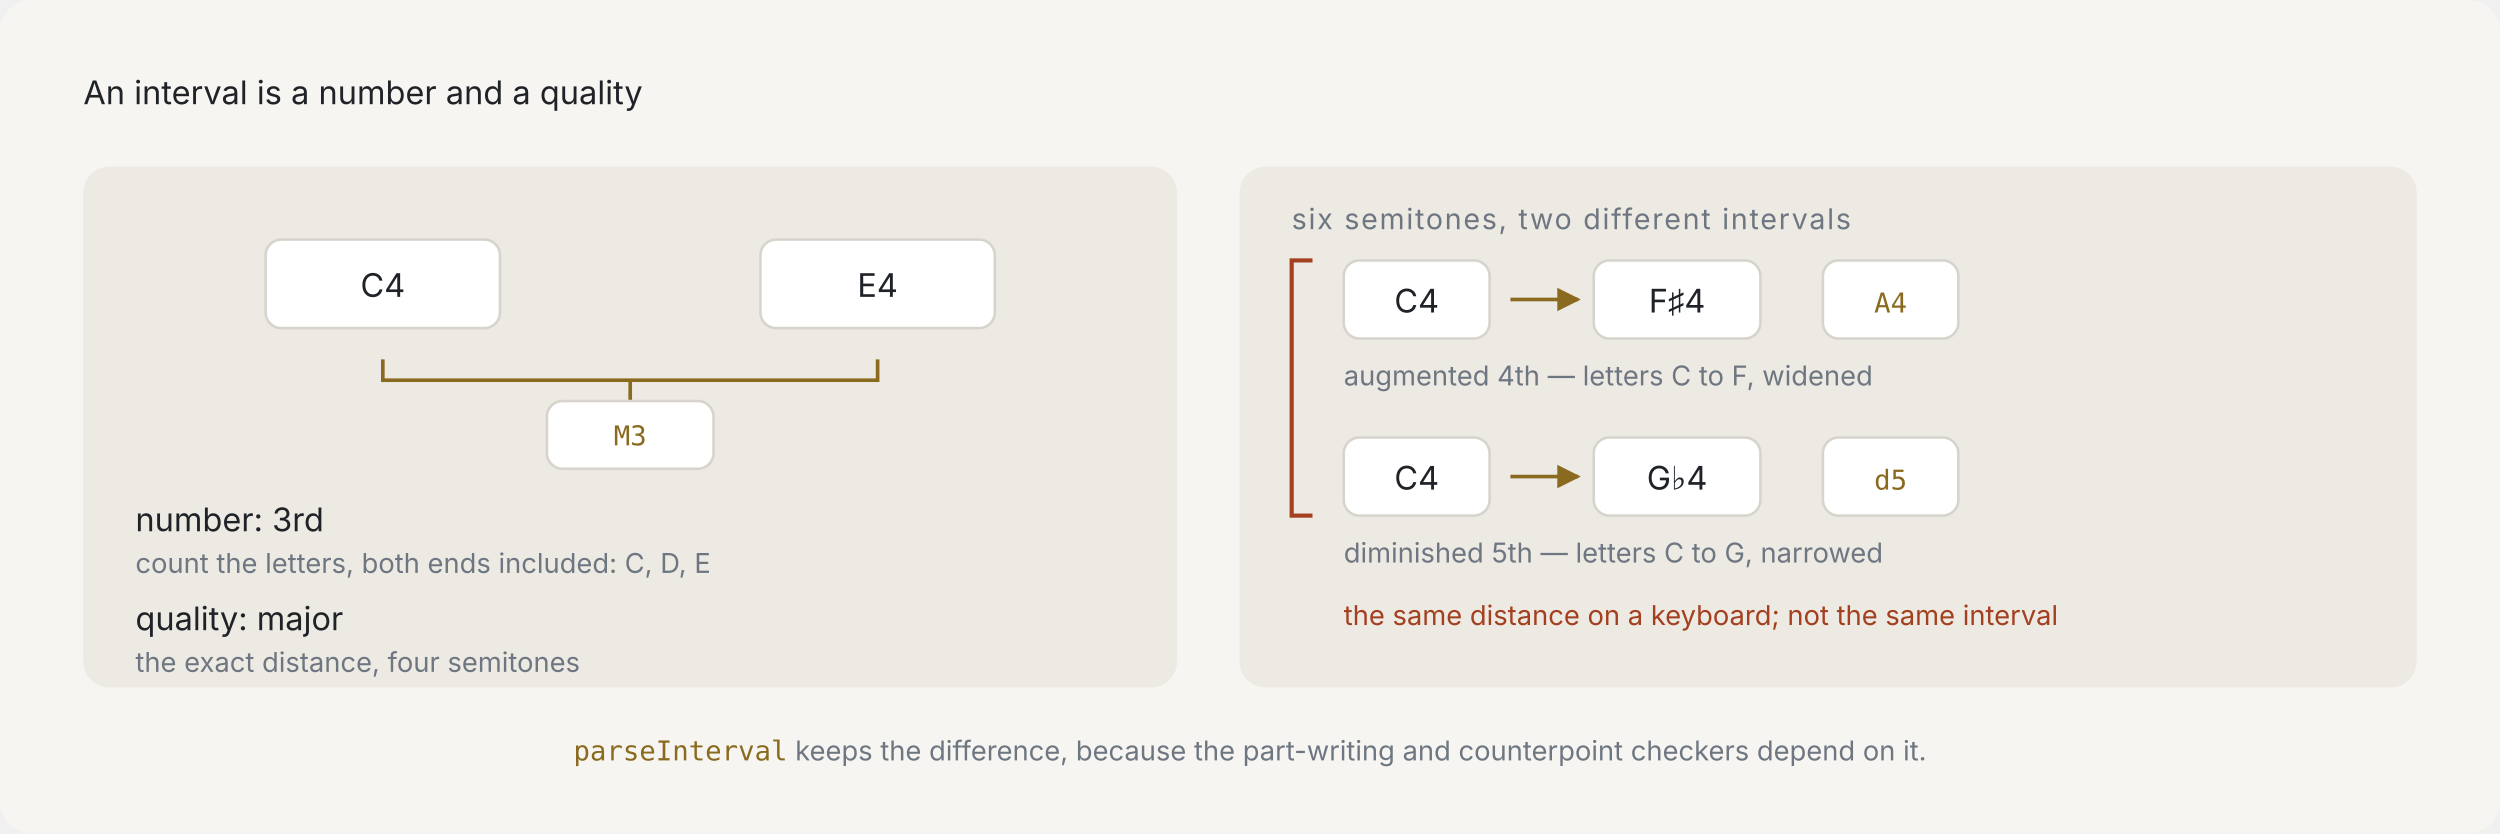
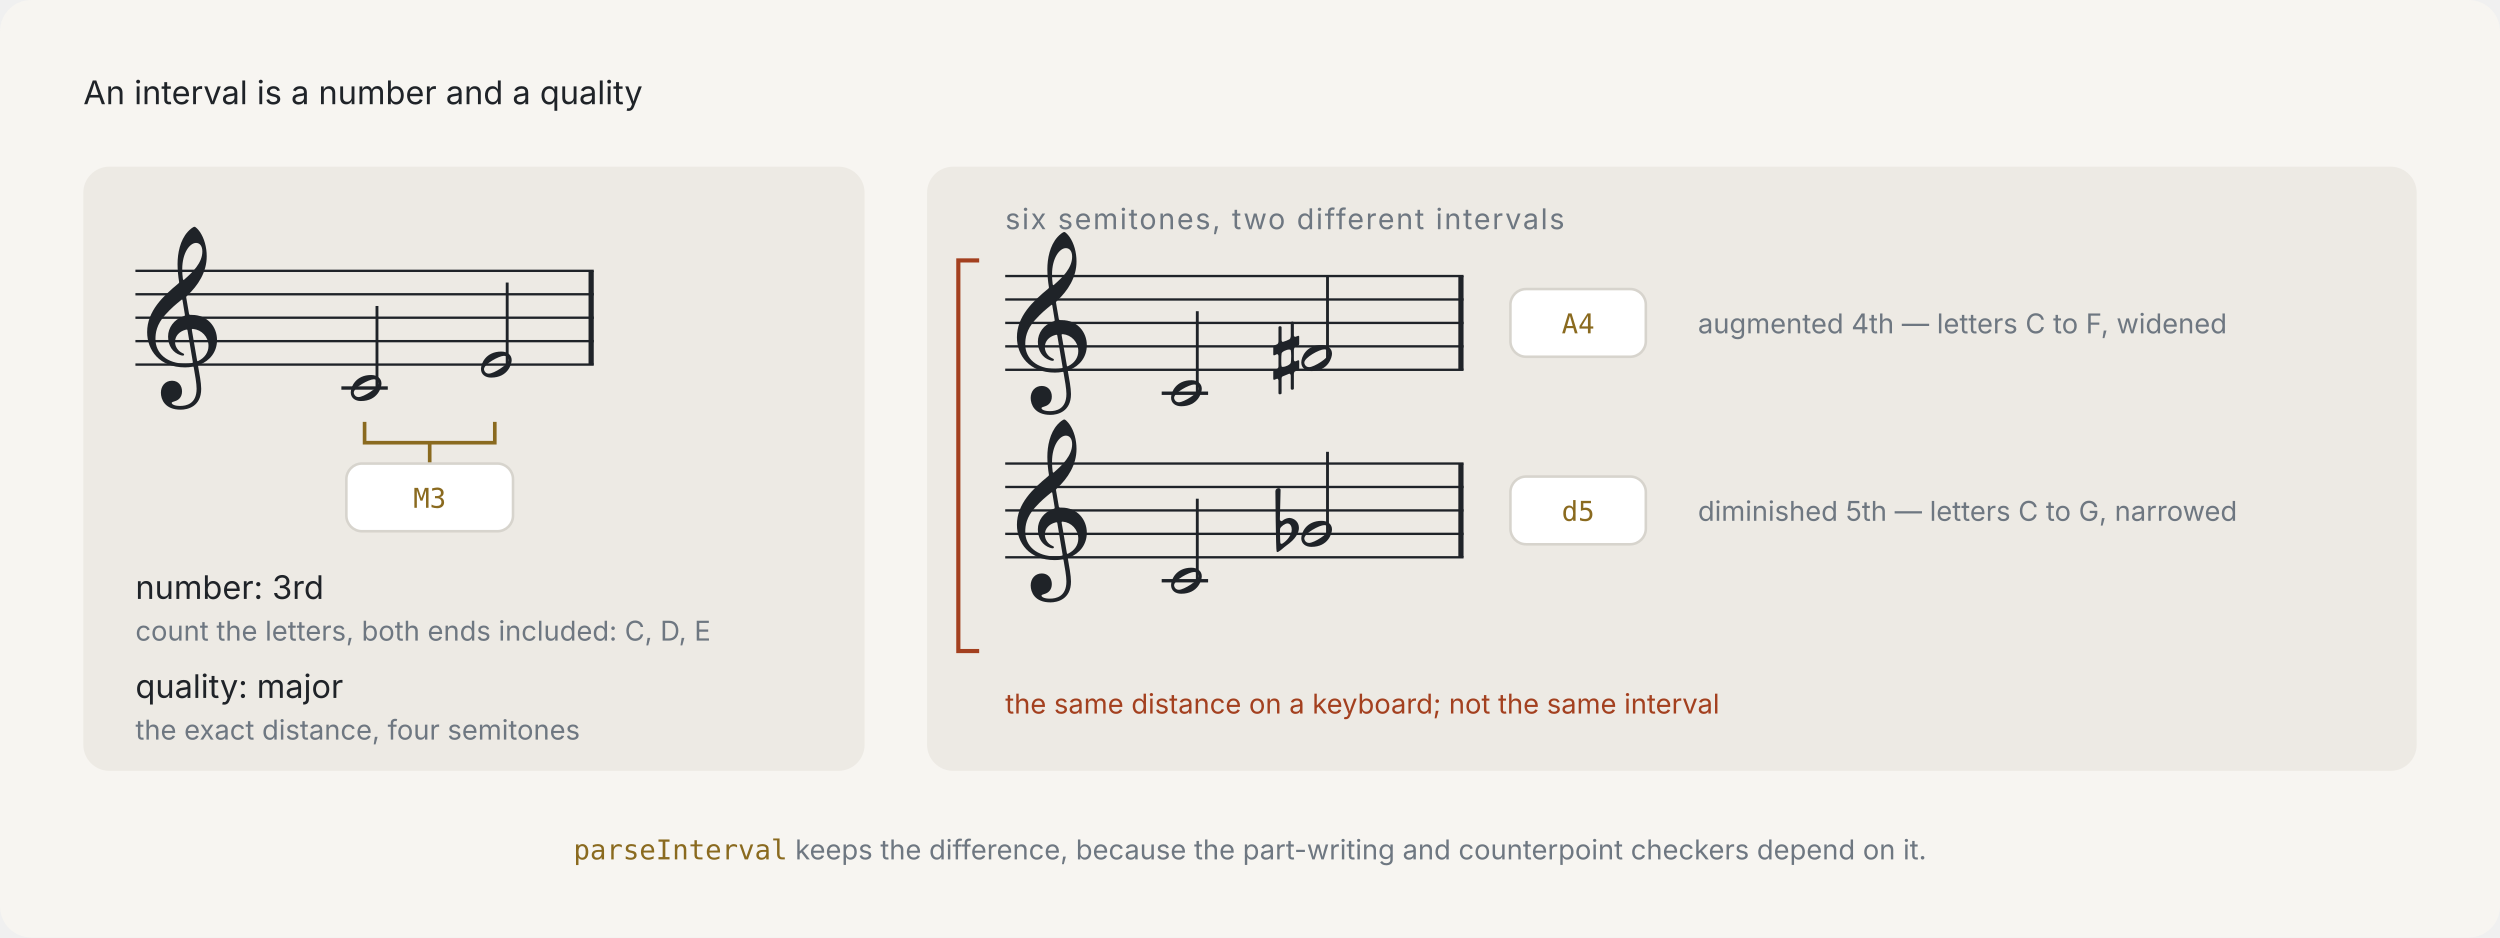
- <svg xmlns="http://www.w3.org/2000/svg" viewBox="0 0 960 320" width="960" height="320" role="img" aria-labelledby="ttl dsc">
+ <svg xmlns="http://www.w3.org/2000/svg" viewBox="0 0 960 360" width="960" height="360" role="img" aria-labelledby="ttl dsc">
  <style>
    .bg    { fill:#f7f5f1 }
    .grp   { fill:#edeae4 }
    .chip  { fill:#ffffff; stroke:#d7d4cd }
    .card  { fill:#ffffff; stroke:#8a6a1f }
    .alt   { fill:#ffffff; stroke:#3f6b8a }
-     .seam  { fill:none; stroke:#b8b4ac; stroke-dasharray:6 5 }
    .rule  { fill:none; stroke:#b8b4ac; stroke-width:1 }
    .ln    { fill:none; stroke:#8a6a1f; stroke-width:1.4 }
    .ln2   { fill:none; stroke:#3f6b8a; stroke-width:1.4 }
    .ah    { fill:#8a6a1f }
    .ah2   { fill:#3f6b8a }
-     .fill1 { fill:#8a6a1f; opacity:.16 }
-     .fill2 { fill:#3f6b8a; opacity:.16 }
    .warn  { fill:none; stroke:#a3401f; stroke-width:1.6 }
    .warnt { fill:#a3401f }
+     .staff { fill:none; stroke:#1f2328; stroke-width:.9 }
+     .bar   { fill:none; stroke:#1f2328; stroke-width:1.2 }
+     .ledger{ fill:none; stroke:#1f2328; stroke-width:1.3 }
+     .stem  { fill:none; stroke:#1f2328; stroke-width:1.1 }
+     .glyph { fill:#1f2328 }
+     .mark  { fill:#a3401f; stroke:none }
+     .markl { fill:none; stroke:#a3401f; stroke-width:1.1 }
    text   { font-family:Inter,"Helvetica Neue","Hiragino Sans","Noto Sans JP",Arial,sans-serif; fill:#1f2328 }
    .h     { font-size:12.5px }
    .lbl   { font-size:11px; fill:#6e7781; letter-spacing:.06em }
    .s     { font-size:10.5px; fill:#6e7781 }
+     .sym   { font-size:12.5px; fill:#8a6a1f }
+     .rn    { font-size:13px }
    .mono  { font-family:ui-monospace,SFMono-Regular,Menlo,Consolas,monospace; font-size:10.5px; fill:#8a6a1f }
    @media (prefers-color-scheme: dark) {
      .bg{fill:#0d1117} .grp{fill:#12171d}
      .chip{fill:#161b22;stroke:#30363d} .card{fill:#161b22;stroke:#d9b45c} .alt{fill:#161b22;stroke:#7fb3d5}
-       .seam{stroke:#484f58} .rule{stroke:#484f58}
+       .rule{stroke:#484f58}
      .ln{stroke:#d9b45c} .ln2{stroke:#7fb3d5} .ah{fill:#d9b45c} .ah2{fill:#7fb3d5}
-       .fill1{fill:#d9b45c} .fill2{fill:#7fb3d5}
-       .warn{stroke:#e08a68} .warnt{fill:#e08a68} .mono{fill:#d9b45c}
-       text{fill:#e6edf3} .lbl{fill:#8b949e} .s{fill:#8b949e}
+       .warn{stroke:#e08a68} .warnt{fill:#e08a68} .mark{fill:#e08a68} .markl{stroke:#e08a68}
+       .staff{stroke:#e6edf3} .bar{stroke:#e6edf3} .ledger{stroke:#e6edf3}
+       .stem{stroke:#e6edf3} .glyph{fill:#e6edf3}
+       text{fill:#e6edf3} .lbl{fill:#8b949e} .s{fill:#8b949e} .sym{fill:#d9b45c} .mono{fill:#d9b45c}
    }
  </style>
  <defs>
+     <path id="gClef" d="M361 262C364 243 364 244 346 238C258 208 201 129 201 44C201 -46 248 -110 316 -133C324 -136 336 -139 343 -139C351 -139 355 -134 355 -128C355 -121 347 -118 340 -115C298 -97 268 -54 268 -8C268 49 307 92 368 109C384 113 386 112 388 101L438 -197C440 -208 439 -208 424 -211C408 -214 388 -216 368 -216C193 -216 80 -119 80 20C80 79 90 158 173 252C233 319 279 356 326 394C336 402 338 401 340 390ZM470 943C503 943 530 916 530 861C530 750 435 660 356 591C349 585 345 586 343 599C339 625 337 659 337 691C337 847 409 943 470 943ZM430 103C428 115 429 118 441 117C522 110 589 42 589 -46C589 -109 551 -160 495 -188C483 -194 481 -194 479 -182ZM376 415C374 427 376 428 382 434C490 535 572 662 572 815C572 902 548 988 507 1048C492 1070 466 1098 455 1098C441 1098 410 1072 390 1050C316 968 292 843 292 739C292 681 299 616 306 575C308 563 309 561 297 551C153 432 0 289 0 87C0 -87 119 -252 364 -252C387 -252 413 -250 433 -246C444 -244 446 -243 448 -255C460 -322 475 -409 475 -456C475 -604 375 -622 316 -622C262 -622 236 -606 236 -593C236 -586 245 -583 268 -576C299 -567 335 -540 335 -482C335 -427 300 -380 239 -380C172 -380 132 -433 132 -495C132 -560 171 -658 322 -658C389 -658 519 -628 519 -458C519 -401 501 -306 490 -244C488 -232 489 -233 503 -227C604 -187 671 -102 671 11C671 139 577 252 430 252C404 252 404 252 401 270Z" />
+     <path id="noteheadHalf" d="M75 -87C54 -87 42 -76 35 -64C32 -58 29 -51 29 -44C29 5 174 84 221 84C240 84 251 75 258 63C261 57 264 51 264 44C264 1 123 -87 75 -87ZM97 -125C262 -125 295 9 295 42C295 93 254 125 196 125C47 125 0 10 0 -42C0 -95 42 -125 97 -125Z" />
+     <path id="accidentalSharp" d="M168 -45C162 -65 115 -85 92 -85C86 -85 81 -83 80 -80C78 -76 77 -54 77 -30C77 1 78 36 80 44C82 61 128 82 153 82C160 82 166 80 168 76C170 71 172 46 172 19C172 -8 170 -36 168 -45ZM237 118C244 121 249 129 249 135V206C249 211 246 214 242 214C240 214 239 214 237 213C237 213 217 205 212 204C205 204 198 209 198 217V339C198 345 192 350 184 350C174 350 168 345 168 339V209C167 199 164 186 155 180C143 173 109 159 92 155C83 155 80 167 80 175V295C80 301 73 306 66 306C56 306 50 301 50 295V160C50 146 44 136 38 133C32 130 12 122 12 122C5 120 0 112 0 106V35C0 29 3 26 8 26C12 26 31 35 34 37C35 37 36 38 37 38C44 38 50 28 50 20V-79C50 -90 45 -99 39 -102C33 -104 12 -113 12 -113C5 -115 0 -123 0 -129V-200C0 -206 3 -209 8 -209C9 -209 11 -208 12 -208C12 -208 26 -202 35 -199C36 -198 37 -198 38 -198C45 -198 50 -209 50 -214V-337C50 -343 56 -348 63 -348C73 -348 80 -343 80 -337V-198C80 -185 85 -178 90 -176L151 -151C152 -151 154 -150 155 -150C163 -150 168 -162 168 -168V-293C168 -299 174 -304 181 -304C192 -304 198 -299 198 -293V-151C198 -143 202 -131 209 -128C216 -125 237 -117 237 -117C244 -114 249 -106 249 -100V-29C249 -24 246 -21 242 -21C240 -21 239 -21 237 -22L211 -32C205 -32 198 -26 198 -14V79C198 86 203 105 211 108Z" />
+     <path id="accidentalFlat" d="M47 -81C47 -81 44 -21 44 19C44 35 45 47 46 51C53 71 93 100 116 100C145 100 157 67 157 42C157 -12 111 -66 68 -93C64 -95 61 -96 58 -96C49 -96 47 -86 47 -81ZM12 -170C15 -174 18 -175 21 -175C24 -175 27 -173 27 -173C57 -156 81 -129 106 -112C195 -50 226 11 226 57C226 114 182 150 136 153C119 153 95 145 81 136C75 131 64 122 59 122C57 122 56 122 54 123C47 126 43 133 43 140C44 162 50 402 50 422C50 433 41 439 31 439C17 439 1 429 0 411C0 411 4 -160 12 -170Z" />
    <marker id="a" markerUnits="userSpaceOnUse" markerWidth="9" markerHeight="9" refX="8" refY="4.5" orient="auto">
      <path class="ah" d="M0,0 L9,4.5 L0,9 z" />
    </marker>
    <marker id="b" markerUnits="userSpaceOnUse" markerWidth="9" markerHeight="9" refX="8" refY="4.5" orient="auto">
      <path class="ah2" d="M0,0 L9,4.5 L0,9 z" />
    </marker>
+     <marker id="w" markerUnits="userSpaceOnUse" markerWidth="9" markerHeight="9" refX="8" refY="4.5" orient="auto">
+       <path class="mark" d="M0,0 L9,4.5 L0,9 z" />
+     </marker>
  </defs>
-   <rect class="bg" x="0" y="0" width="960" height="320" rx="12" />
+   <rect class="bg" x="0" y="0" width="960" height="360" rx="12" />
  <text class="h" x="32" y="40">An interval is a number and a quality</text>
-   <rect class="grp" x="32" y="64" width="420" height="200" rx="10" />
-   <rect class="chip" x="102" y="92" width="90" height="34" rx="6" />
-   <text class="h" x="147" y="114" text-anchor="middle">C4</text>
-   <rect class="chip" x="292" y="92" width="90" height="34" rx="6" />
-   <text class="h" x="337" y="114" text-anchor="middle">E4</text>
-   <path class="ln" d="M147,138 L147,146 L337,146 L337,138" />
-   <path class="ln" d="M242,146 L242,154" />
-   <rect class="chip" x="210" y="154" width="64" height="26" rx="6" />
-   <text class="mono" x="242" y="171" text-anchor="middle">M3</text>
-   <text class="h" x="52" y="204">number: 3rd</text>
-   <text class="s" x="52" y="220">count the letters, both ends included: C, D, E</text>
-   <text class="h" x="52" y="242">quality: major</text>
-   <text class="s" x="52" y="258">the exact distance, four semitones</text>
-   <rect class="grp" x="476" y="64" width="452" height="200" rx="10" />
-   <text class="lbl" x="496" y="88">six semitones, two different intervals</text>
-   <path class="warn" d="M504,100 L496,100 L496,198 L504,198" />
-   <rect class="chip" x="516" y="100" width="56" height="30" rx="6" />
-   <text class="h" x="544" y="120" text-anchor="middle">C4</text>
-   <path class="ln" d="M580,115 L606,115" marker-end="url(#a)" />
-   <rect class="chip" x="612" y="100" width="64" height="30" rx="6" />
-   <text class="h" x="644" y="120" text-anchor="middle">F♯4</text>
-   <rect class="chip" x="700" y="100" width="52" height="30" rx="6" />
-   <text class="mono" x="726" y="120" text-anchor="middle">A4</text>
-   <text class="s" x="516" y="148">augmented 4th — letters C to F, widened</text>
-   <rect class="chip" x="516" y="168" width="56" height="30" rx="6" />
-   <text class="h" x="544" y="188" text-anchor="middle">C4</text>
-   <path class="ln" d="M580,183 L606,183" marker-end="url(#a)" />
-   <rect class="chip" x="612" y="168" width="64" height="30" rx="6" />
-   <text class="h" x="644" y="188" text-anchor="middle">G♭4</text>
-   <rect class="chip" x="700" y="168" width="52" height="30" rx="6" />
-   <text class="mono" x="726" y="188" text-anchor="middle">d5</text>
-   <text class="s" x="516" y="216">diminished 5th — letters C to G, narrowed</text>
-   <text class="warnt" font-size="10.5" x="516" y="240">the same distance on a keyboard; not the same interval</text>
-   <text class="s" x="480" y="292" text-anchor="middle">
+   <rect class="grp" x="32" y="64" width="300" height="232" rx="10" />
+   <g class="glyph">
+     <path class="staff" d="M52 104H228M52 113H228M52 122H228M52 131H228M52 140H228" />
+     <use href="#gClef" transform="translate(56.5 131) scale(0.04 -0.04)" />
+     <path class="bar" style="stroke-width:2" d="M227 104V140" />
+     <use href="#noteheadHalf" transform="translate(134.69 149) scale(0.04 -0.04)" />
+     <path class="ledger" d="M131.09 149h17.82" />
+     <path class="stem" d="M144.76 149V117.5" />
+     <use href="#noteheadHalf" transform="translate(184.69 140) scale(0.04 -0.04)" />
+     <path class="stem" d="M194.76 140V108.5" />
+   </g>
+   <path class="ln" d="M140,162 L140,170 L190,170 L190,162" />
+   <path class="ln" d="M165,170 L165,178" />
+   <rect class="chip" x="133" y="178" width="64" height="26" rx="6" />
+   <text class="mono" x="165" y="195" text-anchor="middle">M3</text>
+   <text class="h" x="52" y="230">number: 3rd</text>
+   <text class="s" x="52" y="246">count the letters, both ends included: C, D, E</text>
+   <text class="h" x="52" y="268">quality: major</text>
+   <text class="s" x="52" y="284">the exact distance, four semitones</text>
+   <rect class="grp" x="356" y="64" width="572" height="232" rx="10" />
+   <text class="lbl" x="386" y="88">six semitones, two different intervals</text>
+   <path class="warn" d="M376,100 L368,100 L368,250 L376,250" />
+   <g class="glyph">
+     <path class="staff" d="M386 106H562M386 115H562M386 124H562M386 133H562M386 142H562" />
+     <use href="#gClef" transform="translate(390.5 133) scale(0.04 -0.04)" />
+     <path class="bar" style="stroke-width:2" d="M561 106V142" />
+     <use href="#noteheadHalf" transform="translate(449.69 151) scale(0.04 -0.04)" />
+     <path class="ledger" d="M446.09 151h17.82" />
+     <path class="stem" d="M459.76 151V119.5" />
+     <use href="#noteheadHalf" transform="translate(499.69 137.5) scale(0.04 -0.04)" />
+     <use href="#accidentalSharp" transform="translate(488.93 137.5) scale(0.04 -0.04)" />
+     <path class="stem" d="M509.76 137.5V106" />
+     <path class="staff" d="M386 178H562M386 187H562M386 196H562M386 205H562M386 214H562" />
+     <use href="#gClef" transform="translate(390.5 205) scale(0.04 -0.04)" />
+     <path class="bar" style="stroke-width:2" d="M561 178V214" />
+     <use href="#noteheadHalf" transform="translate(449.69 223) scale(0.04 -0.04)" />
+     <path class="ledger" d="M446.09 223h17.82" />
+     <path class="stem" d="M459.76 223V191.5" />
+     <use href="#noteheadHalf" transform="translate(499.69 205) scale(0.04 -0.04)" />
+     <use href="#accidentalFlat" transform="translate(489.75 205) scale(0.04 -0.04)" />
+     <path class="stem" d="M509.76 205V173.5" />
+   </g>
+   <rect class="chip" x="580" y="111" width="52" height="26" rx="6" />
+   <text class="mono" x="606" y="128" text-anchor="middle">A4</text>
+   <text class="s" x="652" y="128">augmented 4th — letters C to F, widened</text>
+   <rect class="chip" x="580" y="183" width="52" height="26" rx="6" />
+   <text class="mono" x="606" y="200" text-anchor="middle">d5</text>
+   <text class="s" x="652" y="200">diminished 5th — letters C to G, narrowed</text>
+   <text class="warnt" font-size="10.5" x="386" y="274">the same distance on a keyboard; not the same interval</text>
+   <text class="s" x="480" y="330" text-anchor="middle">
    <tspan class="mono">parseInterval</tspan> keeps the difference, because the part-writing and counterpoint checkers depend on it.</text>
</svg>
